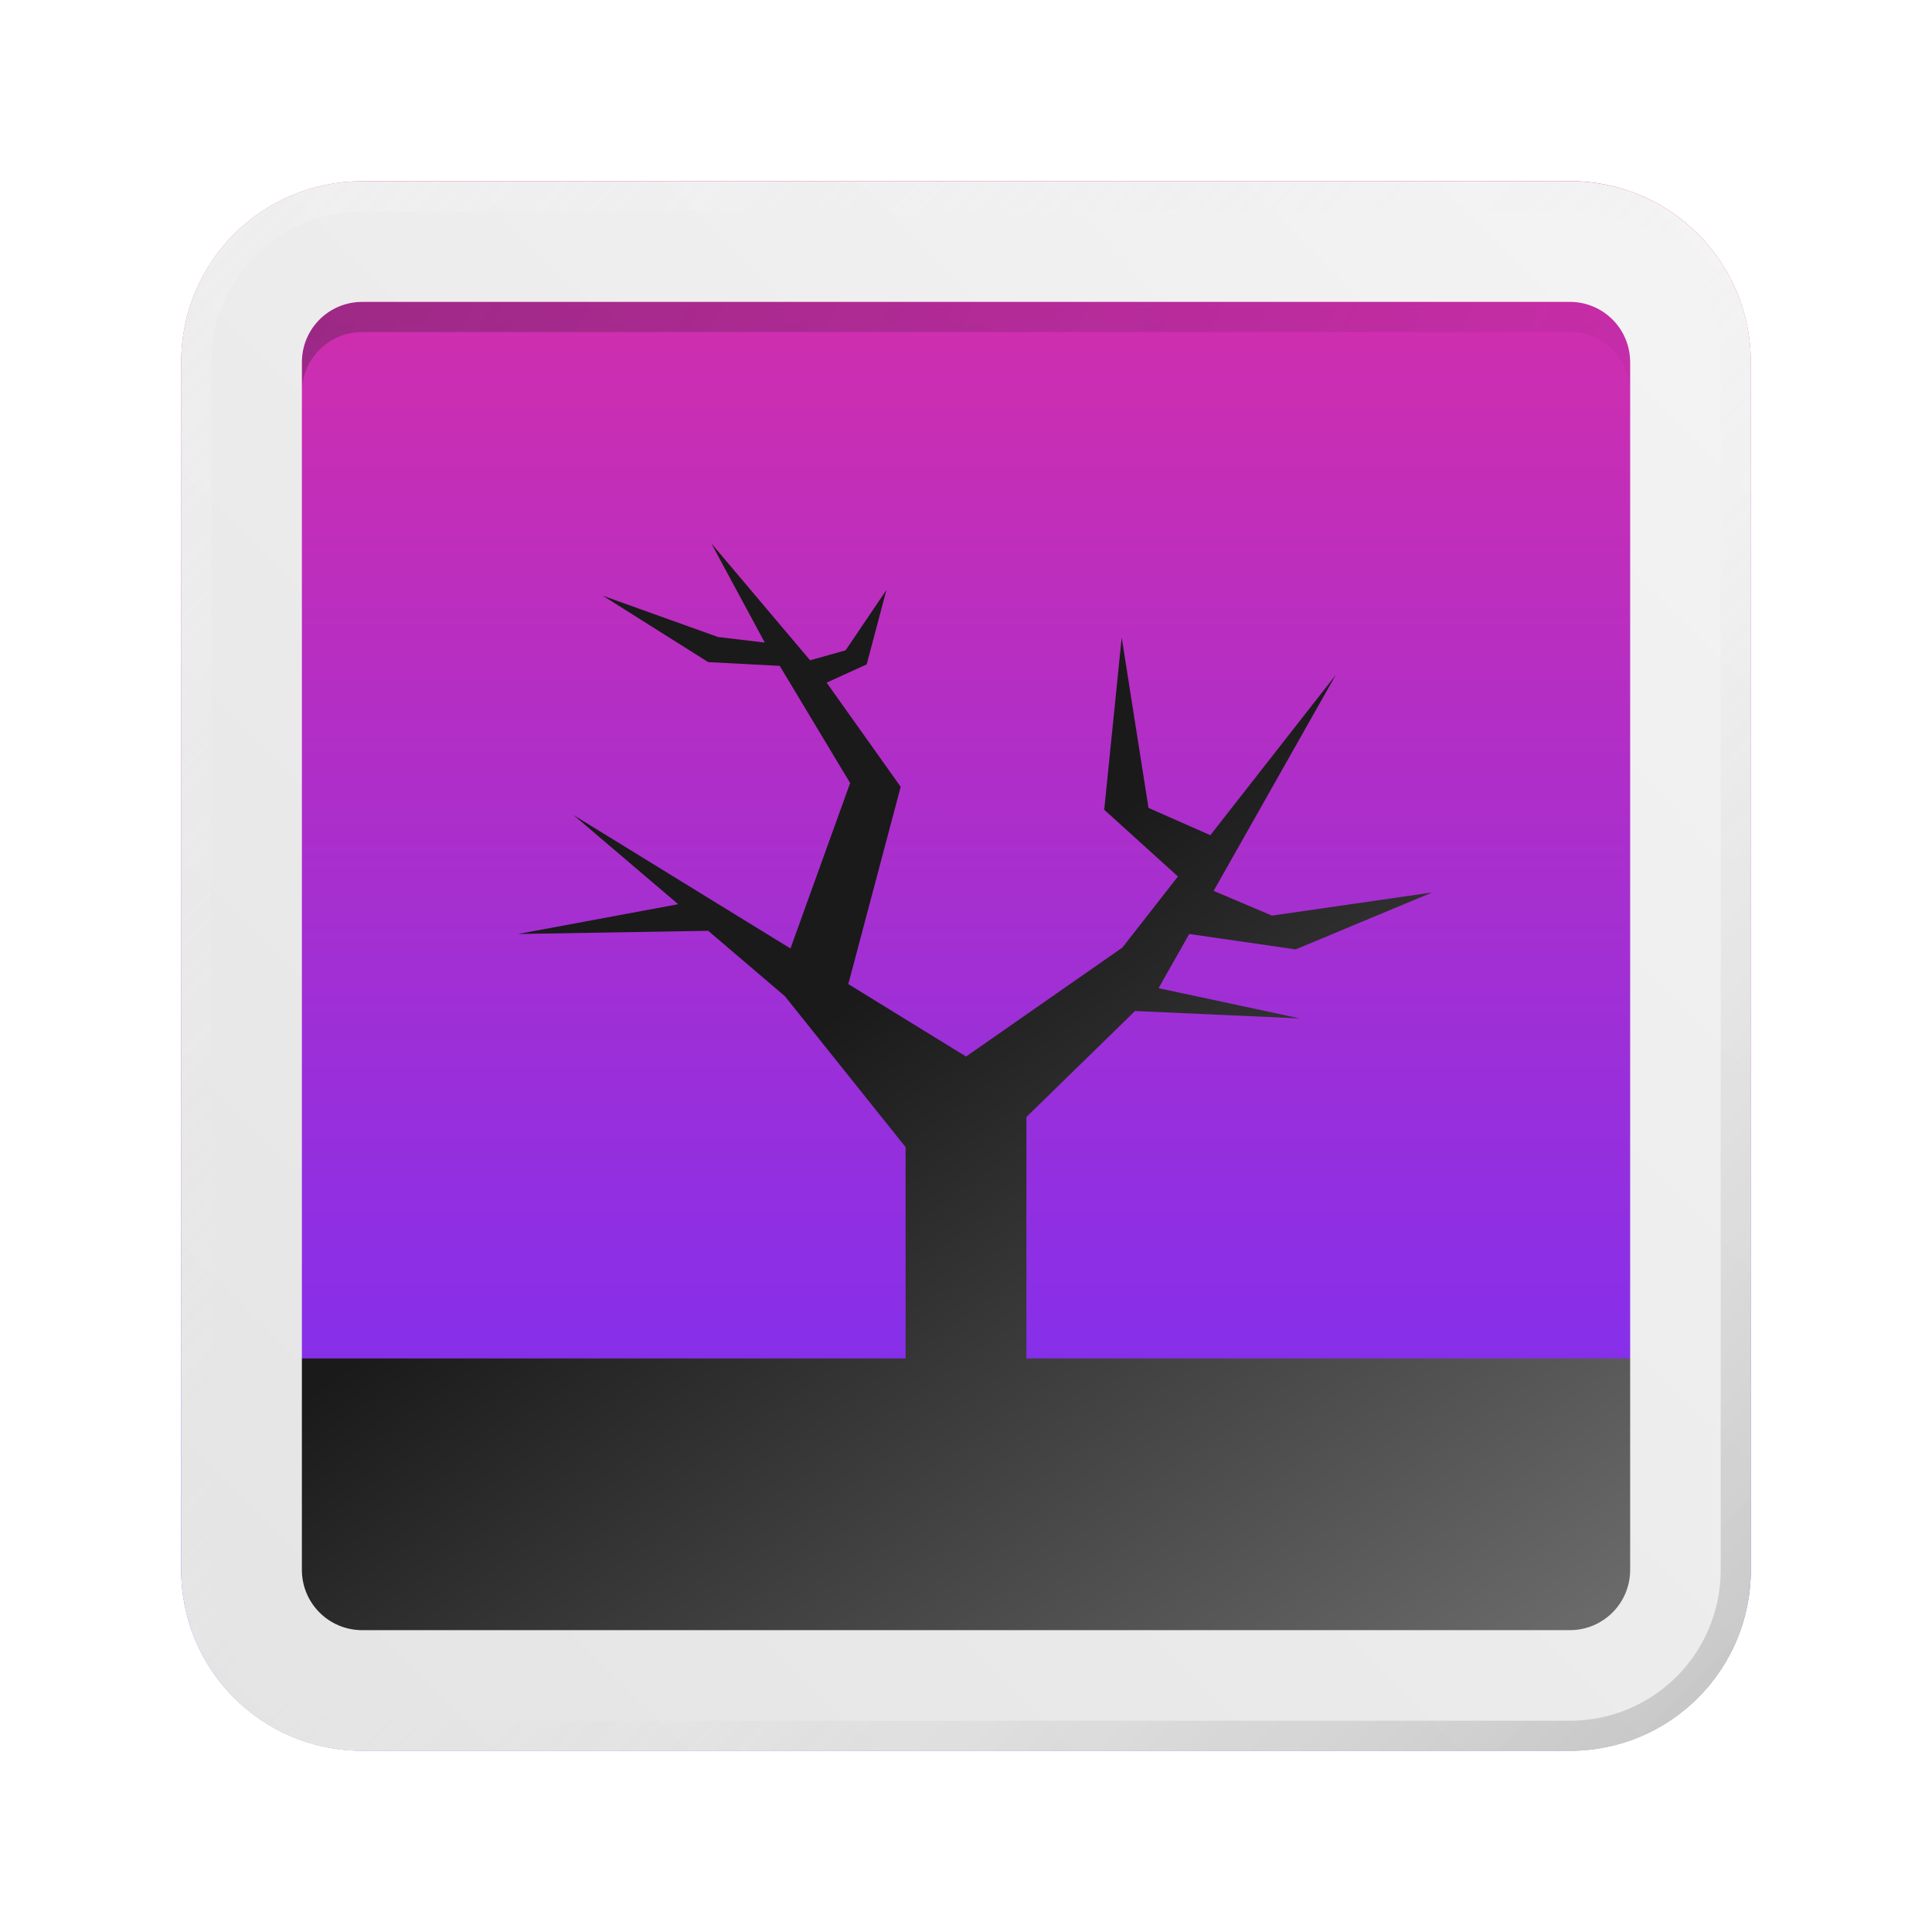
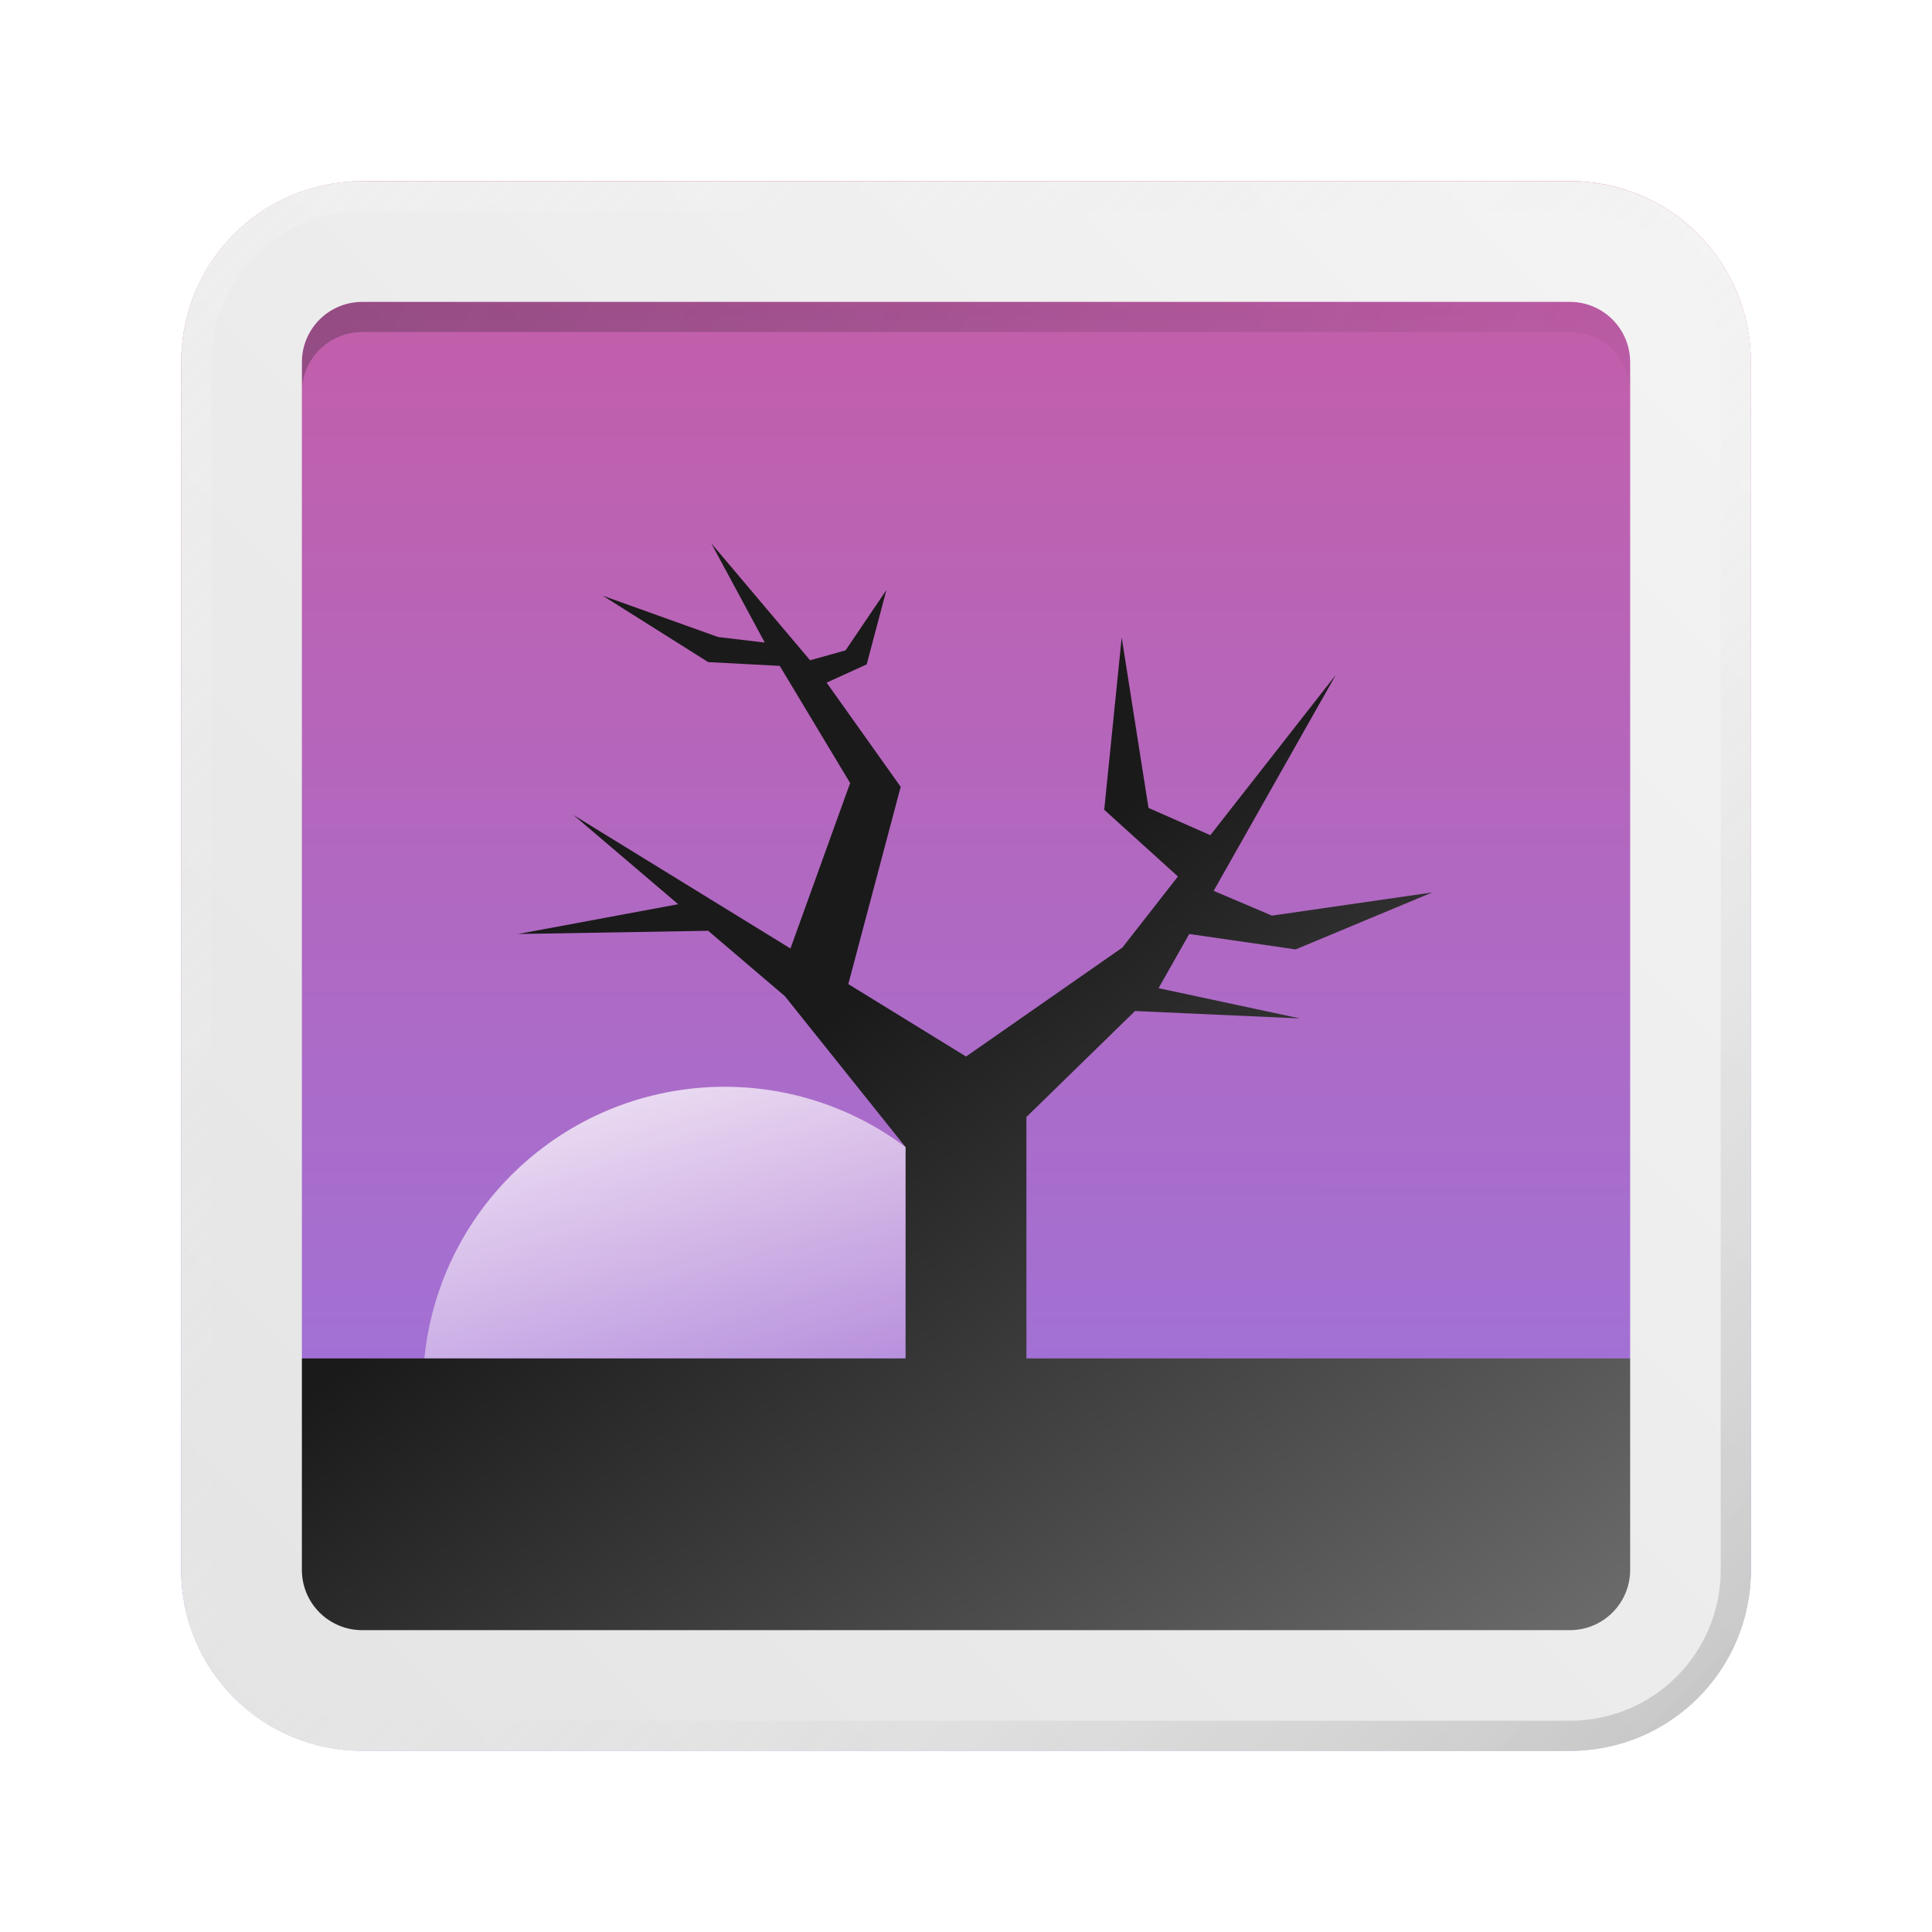
<svg xmlns="http://www.w3.org/2000/svg" xmlns:xlink="http://www.w3.org/1999/xlink" width="64" height="64" viewBox="0 0 16.933 16.933" version="1.1" id="svg5">
  <defs id="defs2">
+     <linearGradient id="linearGradient1038">
+       <stop style="stop-color:#ffffff;stop-opacity:1;" offset="0" id="stop1034" />
+       <stop style="stop-color:#ffffff;stop-opacity:0;" offset="1" id="stop1036" />
+     </linearGradient>
    <linearGradient id="linearGradient8639">
      <stop style="stop-color:#1a1a1a;stop-opacity:1;" offset="0" id="stop8635" />
      <stop style="stop-color:#808080;stop-opacity:1" offset="1" id="stop8637" />
    </linearGradient>
    <linearGradient id="linearGradient3192">
      <stop style="stop-color:#1a1a1a;stop-opacity:1;" offset="0" id="stop3188" />
      <stop style="stop-color:#1a1a1a;stop-opacity:0;" offset="1" id="stop3190" />
    </linearGradient>
    <linearGradient id="linearGradient2234">
-       <stop style="stop-color:#e52d9c;stop-opacity:1" offset="0" id="stop2230" />
-       <stop style="stop-color:#6f30fd;stop-opacity:1" offset="1" id="stop2232" />
+       <stop style="stop-color:#cc599e;stop-opacity:1" offset="0" id="stop2230" />
+       <stop style="stop-color:#9876e1;stop-opacity:1" offset="1" id="stop2232" />
    </linearGradient>
    <linearGradient id="linearGradient1320">
      <stop style="stop-color:#e2e2e2;stop-opacity:1" offset="0" id="stop1316" />
      <stop style="stop-color:#f6f6f6;stop-opacity:1" offset="1" id="stop1318" />
    </linearGradient>
    <linearGradient id="linearGradient37218">
      <stop style="stop-color:#1a1a1a;stop-opacity:1" offset="0" id="stop37214" />
      <stop style="stop-color:#e6e6e6;stop-opacity:0.003" offset="0.497" id="stop37220" />
      <stop style="stop-color:#ffffff;stop-opacity:1" offset="1" id="stop37216" />
    </linearGradient>
    <linearGradient xlink:href="#linearGradient37218" id="linearGradient881" x1="64.208" y1="64.063" x2="0.305" y2="0.135" gradientUnits="userSpaceOnUse" />
    <linearGradient xlink:href="#linearGradient1320" id="linearGradient1322" x1="4.2519684e-08" y1="64" x2="64" y2="2.2677165e-07" gradientUnits="userSpaceOnUse" />
    <linearGradient xlink:href="#linearGradient2234" id="linearGradient2236" x1="7.938" y1="-2.7838135e-07" x2="7.937" y2="14.817" gradientUnits="userSpaceOnUse" />
    <linearGradient xlink:href="#linearGradient3192" id="linearGradient3194" x1="10" y1="3.5" x2="54" y2="27.5" gradientUnits="userSpaceOnUse" />
    <linearGradient xlink:href="#linearGradient8639" id="linearGradient8641" x1="8.467" y1="8.07" x2="14.552" y2="16.536" gradientUnits="userSpaceOnUse" />
+     <linearGradient xlink:href="#linearGradient1038" id="linearGradient1040" x1="22.057" y1="30.5" x2="27.949" y2="50.5" gradientUnits="userSpaceOnUse" />
  </defs>
  <path id="rect846-3" style="fill:url(#linearGradient2236);stroke-width:0.338;fill-opacity:1" d="m 3.175,1.587 h 10.583 c 0.879,0 1.587,0.708 1.587,1.587 v 10.583 c 0,0.879 -0.708,1.587 -1.587,1.587 H 3.175 c -0.879,0 -1.587,-0.708 -1.587,-1.587 V 3.175 c 0,-0.879 0.708,-1.587 1.587,-1.587 z" />
+   <path id="path887" style="opacity:1;fill:url(#linearGradient1040);fill-opacity:1;stroke-width:2.362;stroke-linejoin:round" d="M 24 36 A 10 10 0 0 0 14.057 45 L 33.949 45 A 10 10 0 0 0 24 36 z " transform="scale(0.2645833)" />
  <path id="rect3032" style="opacity:0.3;fill:url(#linearGradient3194);fill-opacity:1;stroke-width:6;stroke-linejoin:round" d="M 12 10 C 10.892 10 10 10.892 10 12 L 10 13 C 10 11.892 10.892 11 12 11 L 52 11 C 53.108 11 54 11.892 54 13 L 54 12 C 54 10.892 53.108 10 52 10 L 12 10 z " transform="scale(0.2645833)" />
  <path id="rect3538" style="opacity:1;fill:url(#linearGradient8641);stroke-width:1.554;stroke-linejoin:round;fill-opacity:1" d="M 2.117,11.906 H 7.937 V 10.054 L 6.879,8.731 6.207,8.158 4.54,8.186 5.944,7.925 5.027,7.144 6.928,8.313 7.451,6.863 6.834,5.836 6.207,5.803 5.283,5.221 6.293,5.583 6.703,5.632 6.234,4.762 7.1,5.787 7.411,5.7 7.769,5.171 7.596,5.823 7.245,5.983 7.894,6.896 7.435,8.625 8.467,9.26 9.837,8.305 10.324,7.682 9.678,7.097 9.831,5.587 10.066,7.081 10.608,7.32 11.707,5.916 10.637,7.808 11.148,8.025 12.552,7.822 11.356,8.321 10.423,8.186 10.154,8.661 11.393,8.926 9.948,8.861 8.996,9.79 V 11.906 h 5.556 v 2.646 H 2.117 Z" />
  <path id="rect849" style="opacity:1;fill:url(#linearGradient1322);stroke-width:5.967;stroke-linejoin:round;fill-opacity:1" d="M 12 6 C 8.676 6 6 8.676 6 12 L 6 52 C 6 55.324 8.676 58 12 58 L 52 58 C 55.324 58 58 55.324 58 52 L 58 12 C 58 8.676 55.324 6 52 6 L 12 6 z M 12 10 L 52 10 C 53.108 10 54 10.892 54 12 L 54 52 C 54 53.108 53.108 54 52 54 L 12 54 C 10.892 54 10 53.108 10 52 L 10 12 C 10 10.892 10.892 10 12 10 z " transform="scale(0.2645833)" />
  <path id="rect846" style="opacity:0.3;fill:url(#linearGradient881);stroke-width:1.276;fill-opacity:1" d="M 12 6 C 8.676 6 6 8.676 6 12 L 6 52 C 6 55.324 8.676 58 12 58 L 52 58 C 55.324 58 58 55.324 58 52 L 58 12 C 58 8.676 55.324 6 52 6 L 12 6 z M 12 7 L 52 7 C 54.77 7 57 9.23 57 12 L 57 52 C 57 54.77 54.77 57 52 57 L 12 57 C 9.23 57 7 54.77 7 52 L 7 12 C 7 9.23 9.23 7 12 7 z " transform="scale(0.2645833)" />
</svg>
